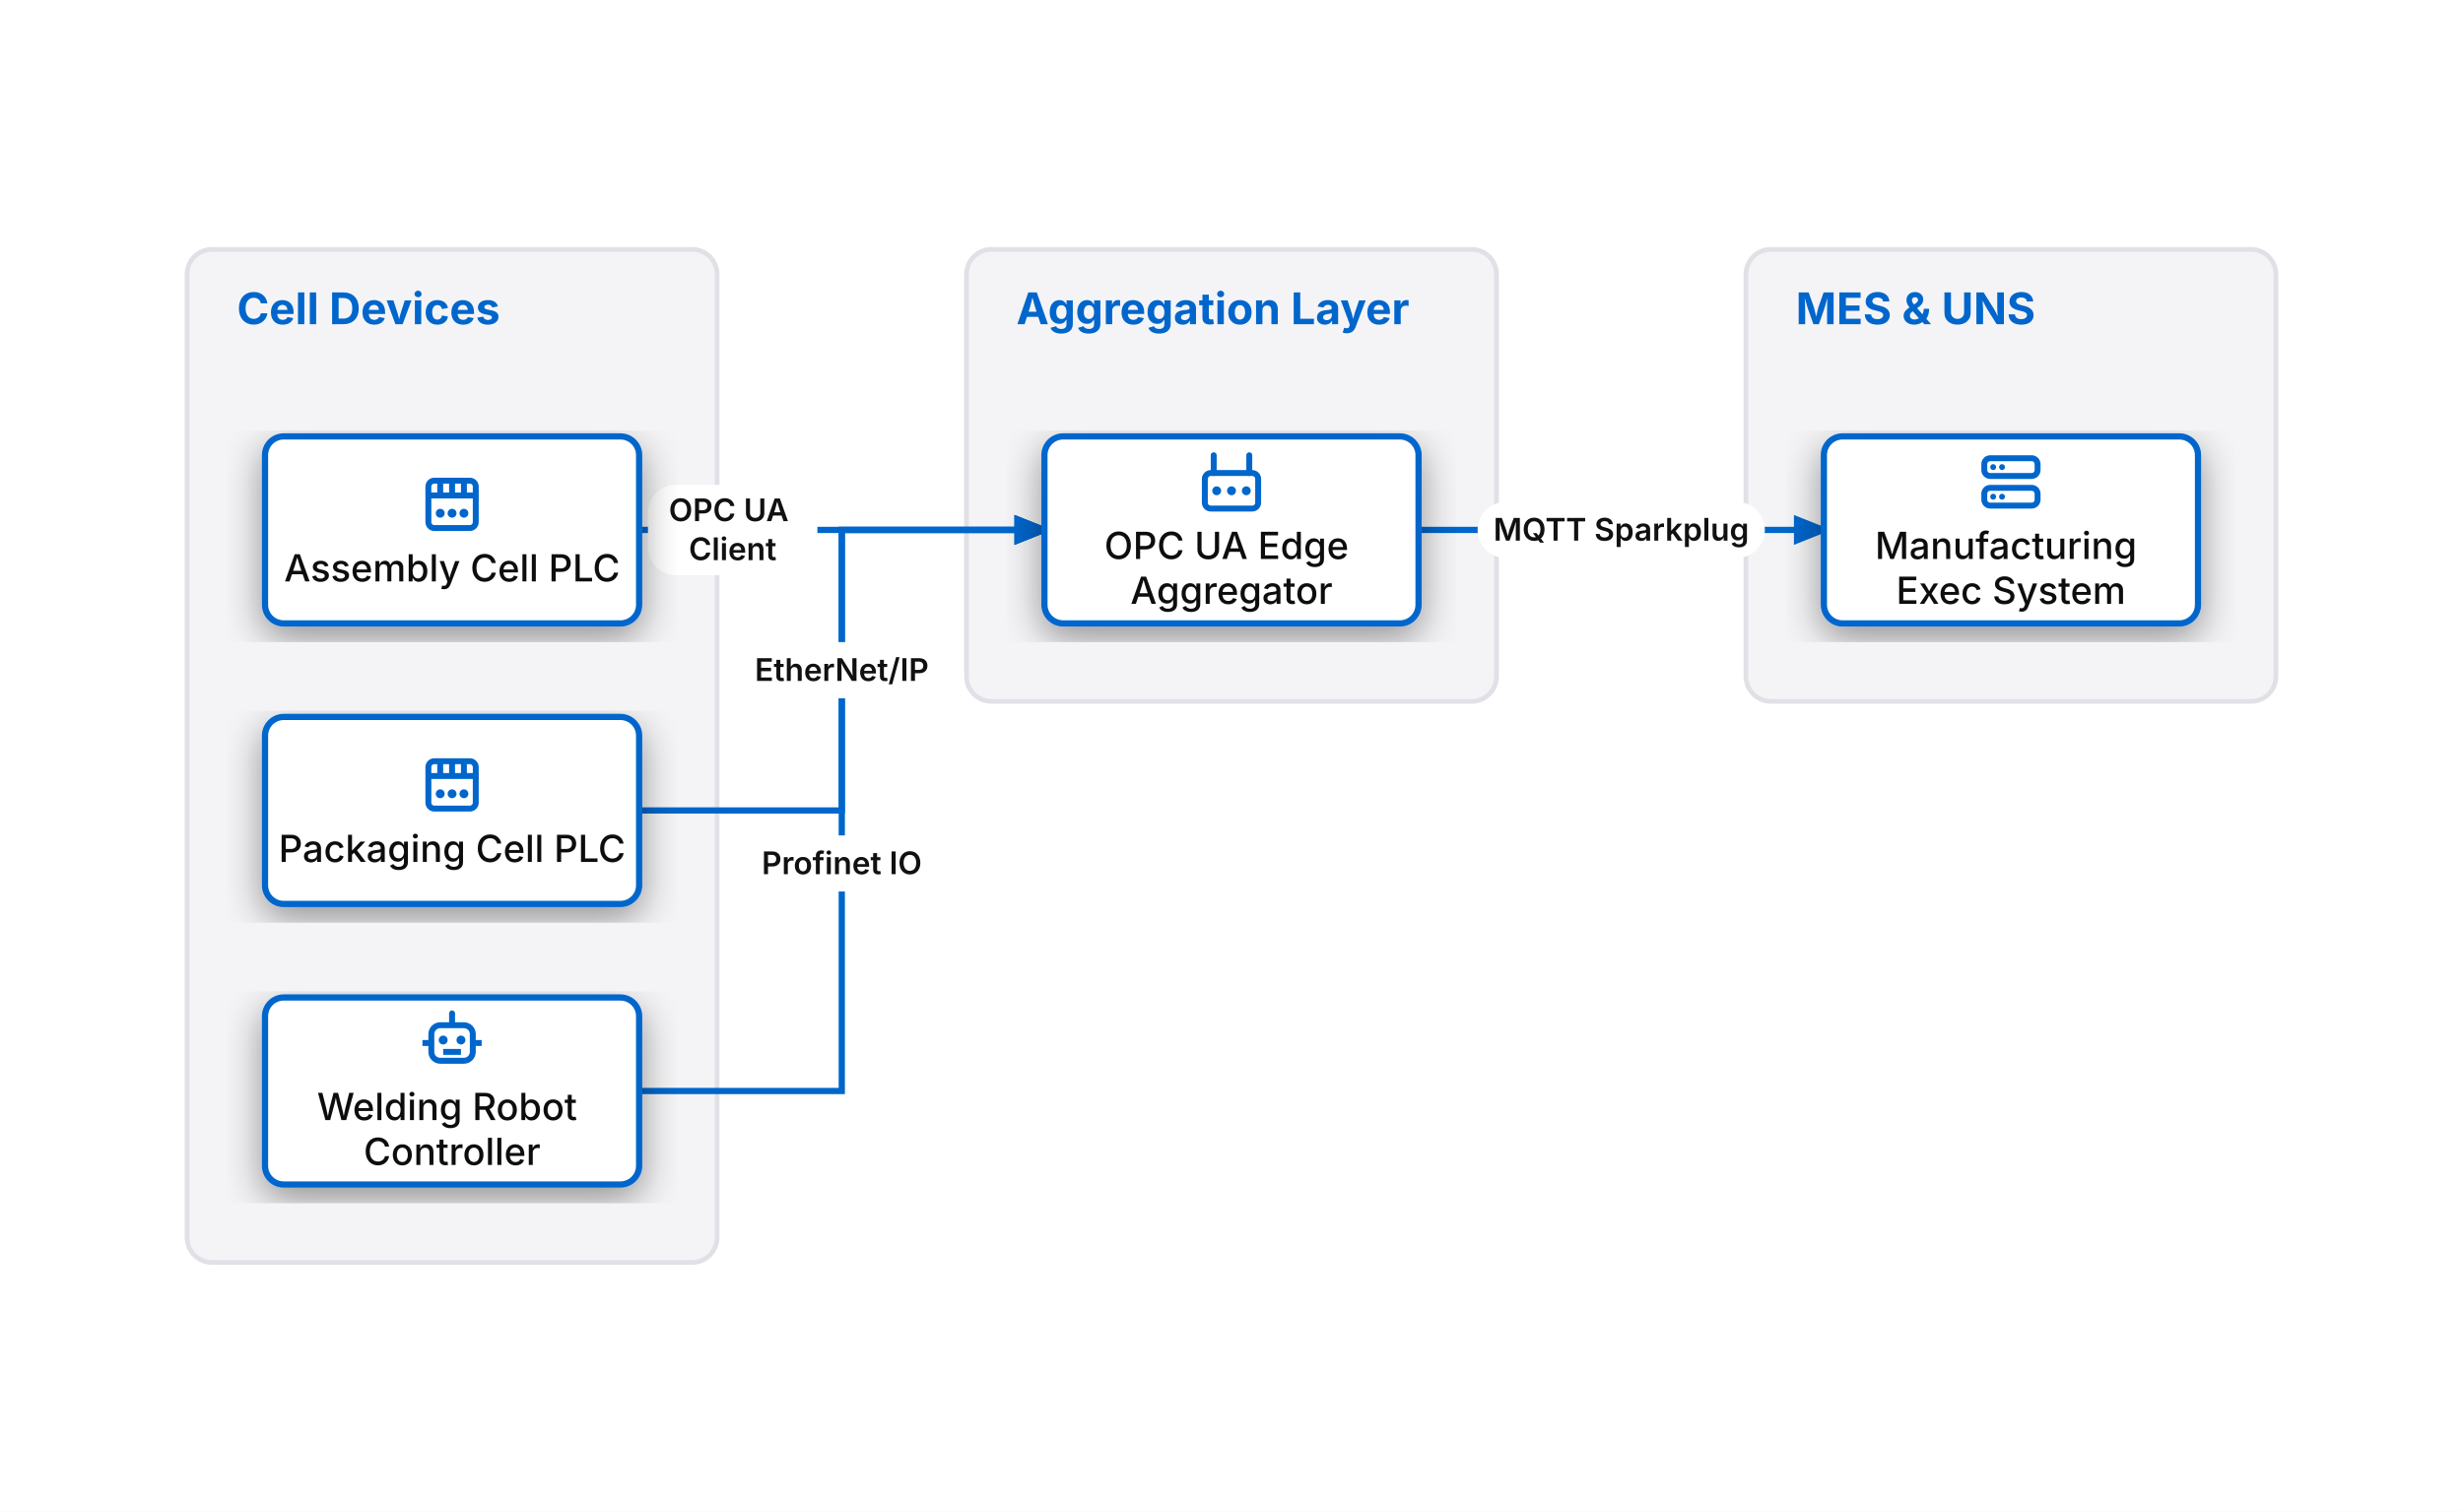
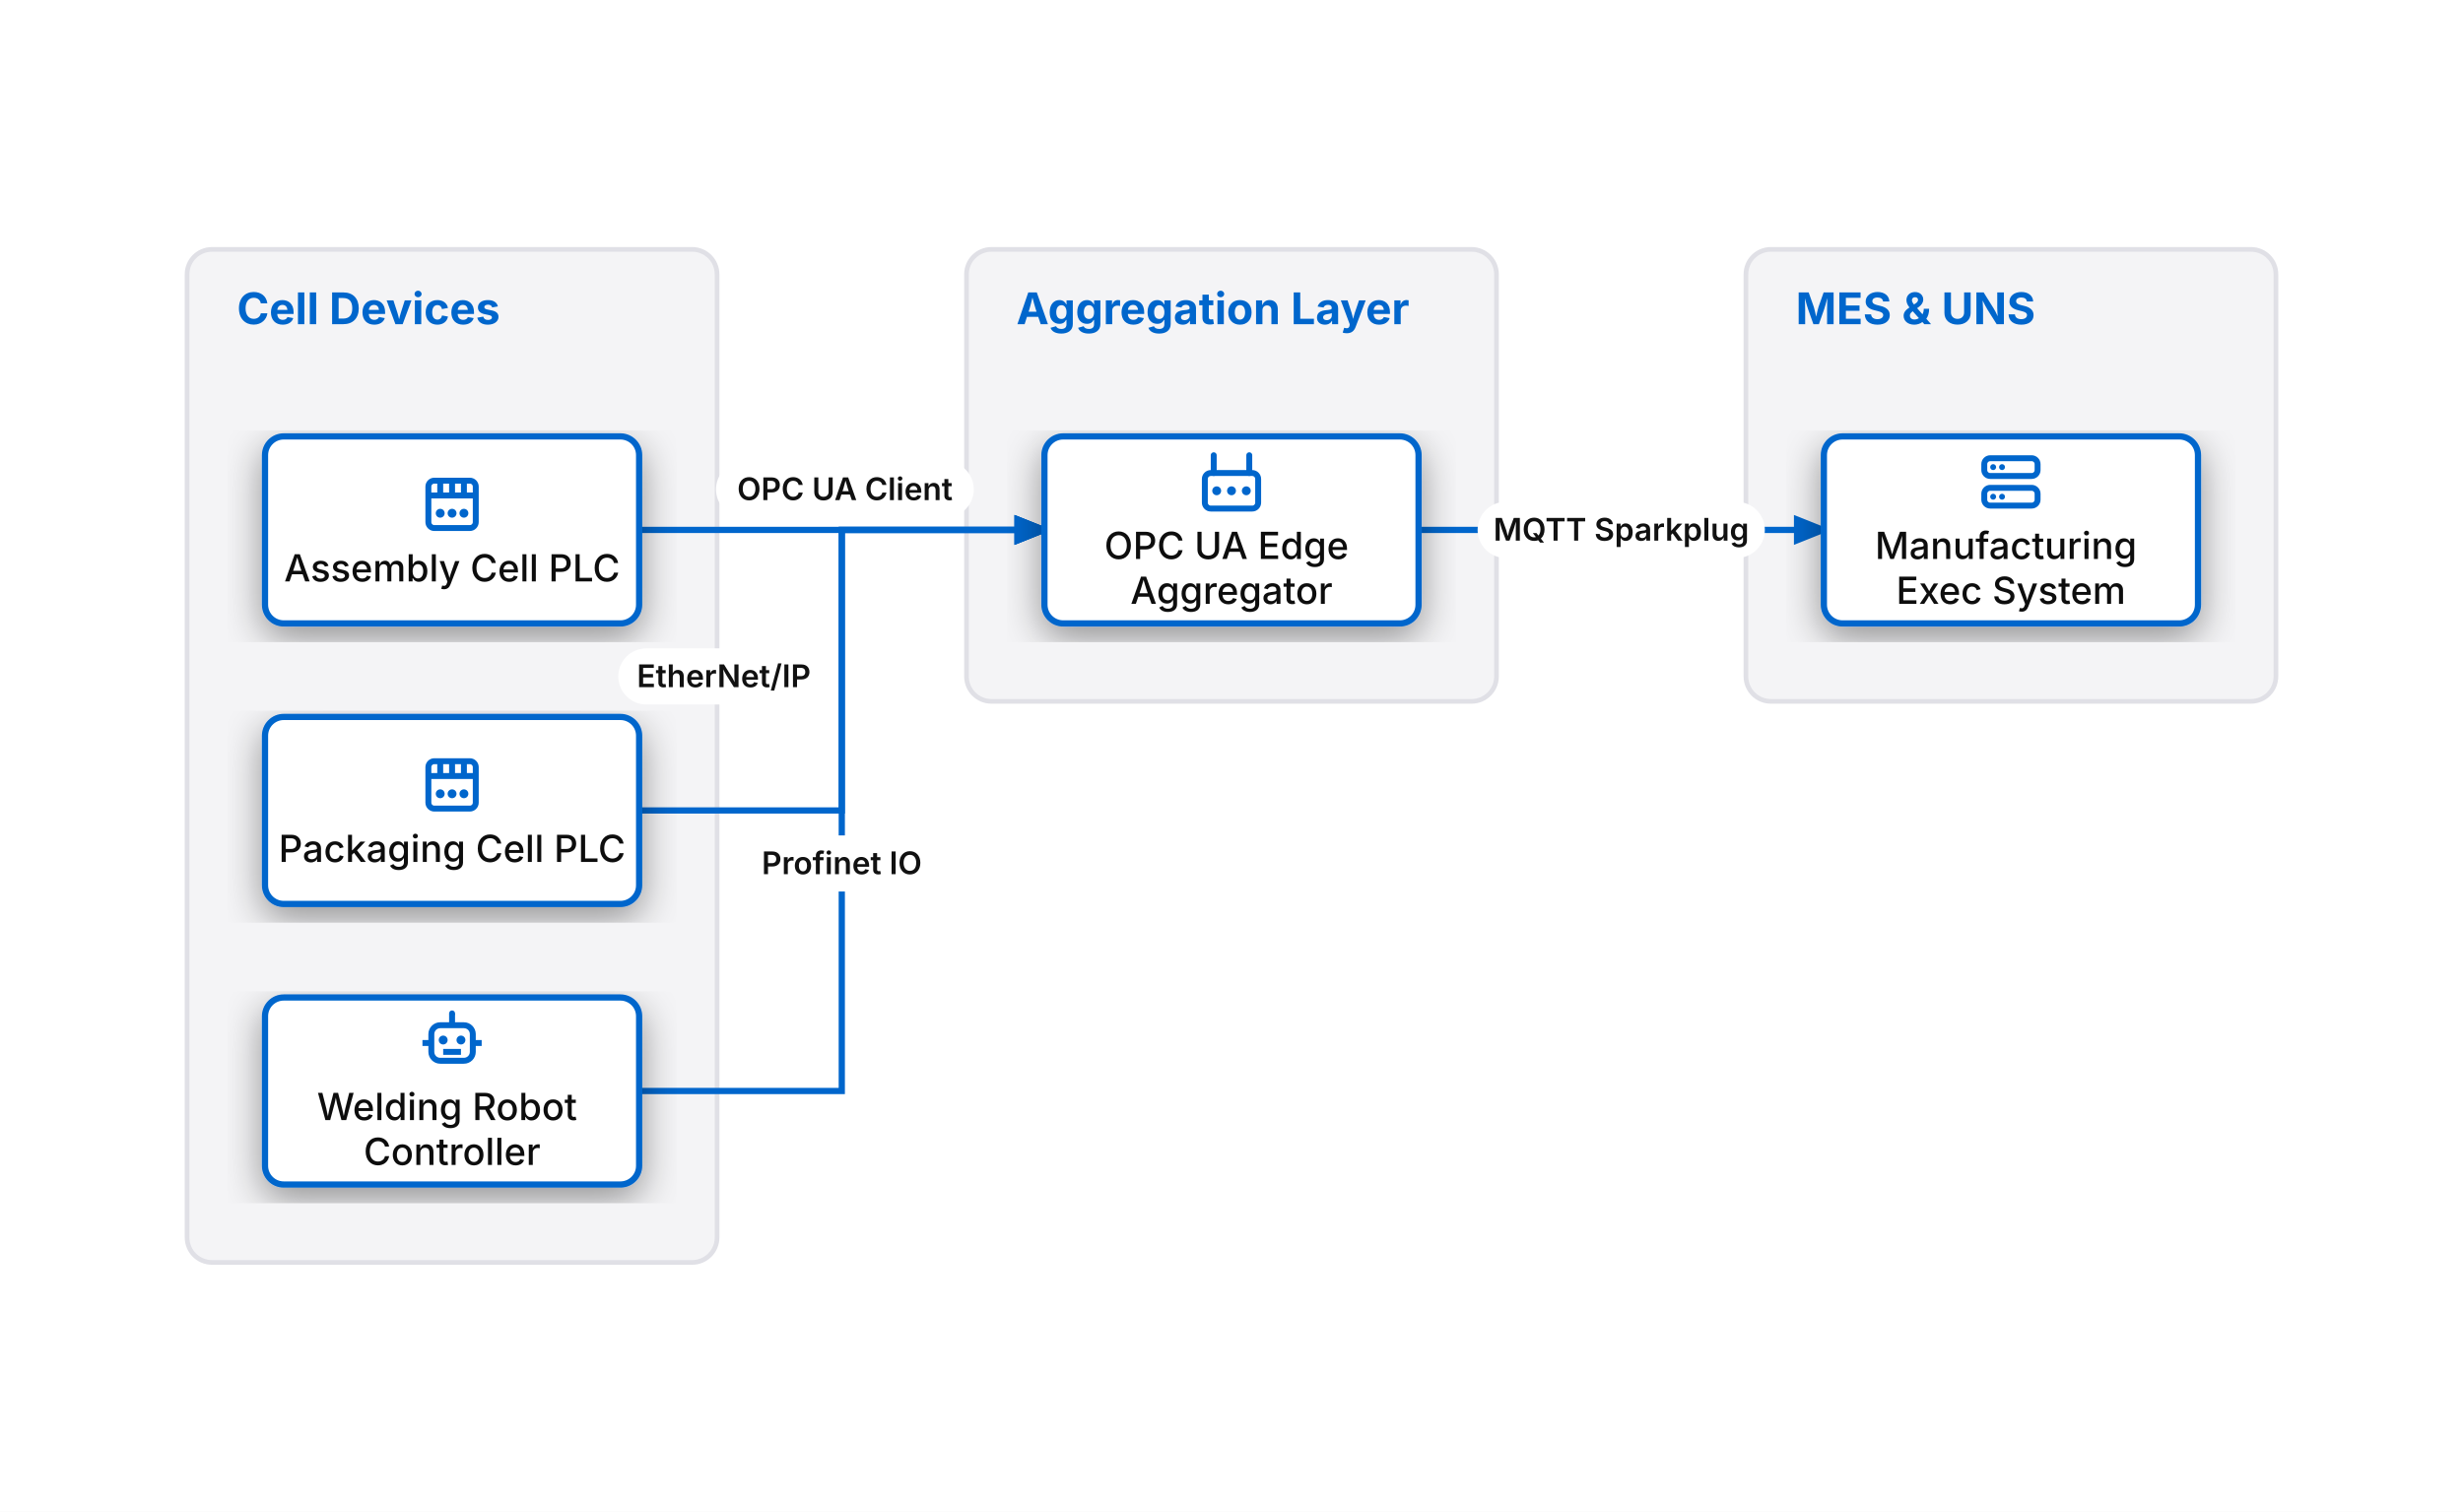
<svg xmlns="http://www.w3.org/2000/svg" viewBox="0 0 790 485" width="790" height="485">
  <defs>
    <marker id="arrow" viewBox="0 0 10 10" refX="8" refY="5" markerWidth="6" markerHeight="6" orient="auto-start-reverse">
      <path d="M 0 1 L 10 5 L 0 9 z" fill="#0066CC" />
    </marker>
    <marker id="arrow-tail" viewBox="0 0 10 10" refX="2" refY="5" markerWidth="6" markerHeight="6" orient="auto">
      <path d="M 10 1 L 0 5 L 10 9 z" fill="#0066CC" />
    </marker>
    <filter id="shadow" x="-10%" y="-10%" width="120%" height="120%">
      <feDropShadow dx="0" dy="4" stdDeviation="6" flood-color="#000000" flood-opacity="0.4" />
    </filter>
  </defs>
  <rect width="100%" height="100%" fill="#FFFFFF" />
  <g id="group_1">
    <rect x="60.0" y="80.0" width="170.0" height="325.0" rx="8" fill="#F4F4F6" stroke="#E0E0E6" stroke-width="1.5" />
    <text x="76" y="104" fill="#0066CC" font-family="Inter, -apple-system, BlinkMacSystemFont, 'Segoe UI', Roboto, sans-serif" font-size="14" font-weight="700" text-anchor="start">Cell Devices</text>
  </g>
  <g id="group_2">
    <rect x="310.0" y="80.0" width="170.0" height="145.0" rx="8" fill="#F4F4F6" stroke="#E0E0E6" stroke-width="1.5" />
    <text x="326" y="104" fill="#0066CC" font-family="Inter, -apple-system, BlinkMacSystemFont, 'Segoe UI', Roboto, sans-serif" font-size="14" font-weight="700" text-anchor="start">Aggregation Layer</text>
  </g>
  <g id="group_3">
    <rect x="560.0" y="80.0" width="170.0" height="145.0" rx="8" fill="#F4F4F6" stroke="#E0E0E6" stroke-width="1.5" />
    <text x="576" y="104" fill="#0066CC" font-family="Inter, -apple-system, BlinkMacSystemFont, 'Segoe UI', Roboto, sans-serif" font-size="14" font-weight="700" text-anchor="start">MES &amp; UNS</text>
  </g>
  <path d="M 205.0 170.0 L 335.0 170.0" fill="none" stroke="#0066CC" stroke-width="2" marker-end="url(#arrow)" />
  <path d="M 205.0 260.0 L 270.0 260.0 L 270.0 170.0 L 335.0 170.0" fill="none" stroke="#0066CC" stroke-width="2" marker-end="url(#arrow)" />
  <path d="M 205.0 350.0 L 270.0 350.0 L 270.0 170.0 L 335.0 170.0" fill="none" stroke="#0066CC" stroke-width="2" marker-end="url(#arrow)" />
  <path d="M 455.0 170.0 L 585.0 170.0" fill="none" stroke="#0066CC" stroke-width="2" marker-end="url(#arrow)" />
  <g class="badge">
-     <rect x="207.83" y="155.5" width="54.34" height="29.0" rx="9.0" fill="#FFFFFF" />
-     <text x="235" y="167.19" text-anchor="middle" fill="#111111" font-family="Inter, -apple-system, BlinkMacSystemFont, 'Segoe UI', Roboto, sans-serif" font-size="10" font-weight="600">
-       <tspan x="235" dy="0">OPC UA</tspan>
-       <tspan x="235" dy="12.5">Client</tspan>
-     </text>
+     <rect x="229.658" y="148.0" width="82.685" height="18.0" rx="9.0" fill="#FFFFFF" />
+     <text x="271" y="160.44" fill="#111111" font-family="Inter, -apple-system, BlinkMacSystemFont, 'Segoe UI', Roboto, sans-serif" font-size="10" font-weight="600" text-anchor="middle">OPC UA Client</text>
  </g>
  <g class="badge">
-     <rect x="236.155" y="206.0" width="67.689" height="18.0" rx="9.0" fill="#FFFFFF" />
-     <text x="270" y="218.44" fill="#111111" font-family="Inter, -apple-system, BlinkMacSystemFont, 'Segoe UI', Roboto, sans-serif" font-size="10" font-weight="600" text-anchor="middle">EtherNet/IP</text>
+     <rect x="198.311" y="208.0" width="67.689" height="18.0" rx="9.0" fill="#FFFFFF" />
+     <text x="232.16" y="220.44" fill="#111111" font-family="Inter, -apple-system, BlinkMacSystemFont, 'Segoe UI', Roboto, sans-serif" font-size="10" font-weight="600" text-anchor="middle">EtherNet/IP</text>
  </g>
  <g class="badge">
    <rect x="238.101" y="268.0" width="63.798" height="18.0" rx="9.0" fill="#FFFFFF" />
    <text x="270" y="280.44" fill="#111111" font-family="Inter, -apple-system, BlinkMacSystemFont, 'Segoe UI', Roboto, sans-serif" font-size="10" font-weight="600" text-anchor="middle">Profinet IO</text>
  </g>
  <g class="badge">
    <rect x="473.934" y="161.0" width="92.133" height="18.0" rx="9.0" fill="#FFFFFF" />
    <text x="520" y="173.44" fill="#111111" font-family="Inter, -apple-system, BlinkMacSystemFont, 'Segoe UI', Roboto, sans-serif" font-size="10" font-weight="600" text-anchor="middle">MQTT Sparkplug</text>
  </g>
  <g id="plc_cell1" filter="url(#shadow)">
    <rect x="85.0" y="140.0" width="120.0" height="60.0" rx="6.0" fill="#FFFFFF" stroke="#0066CC" stroke-width="2.0" />
    <g class="icon icon-plc" transform="translate(133.6, 150.4) scale(0.95)">
      <rect x="4" y="4" width="16" height="16" rx="2" fill="none" stroke="#0066CC" stroke-width="2.0" />
      <line x1="4" y1="9" x2="20" y2="9" stroke="#0066CC" stroke-width="2.0" />
      <line x1="8" y1="4" x2="8" y2="9" stroke="#0066CC" stroke-width="2.0" />
      <line x1="12" y1="4" x2="12" y2="9" stroke="#0066CC" stroke-width="2.0" />
      <line x1="16" y1="4" x2="16" y2="9" stroke="#0066CC" stroke-width="2.0" />
      <circle cx="8" cy="15" r="1.5" fill="#0066CC" />
      <circle cx="12" cy="15" r="1.5" fill="#0066CC" />
      <circle cx="16" cy="15" r="1.5" fill="#0066CC" />
    </g>
    <text x="145" y="186.53" fill="#111111" font-family="Inter, -apple-system, BlinkMacSystemFont, 'Segoe UI', Roboto, sans-serif" font-size="12" font-weight="500" text-anchor="middle">Assembly Cell PLC</text>
  </g>
  <g id="plc_cell2" filter="url(#shadow)">
    <rect x="85.0" y="230.0" width="120.0" height="60.0" rx="6.0" fill="#FFFFFF" stroke="#0066CC" stroke-width="2.0" />
    <g class="icon icon-plc" transform="translate(133.6, 240.4) scale(0.95)">
      <rect x="4" y="4" width="16" height="16" rx="2" fill="none" stroke="#0066CC" stroke-width="2.0" />
      <line x1="4" y1="9" x2="20" y2="9" stroke="#0066CC" stroke-width="2.0" />
      <line x1="8" y1="4" x2="8" y2="9" stroke="#0066CC" stroke-width="2.0" />
      <line x1="12" y1="4" x2="12" y2="9" stroke="#0066CC" stroke-width="2.0" />
      <line x1="16" y1="4" x2="16" y2="9" stroke="#0066CC" stroke-width="2.0" />
      <circle cx="8" cy="15" r="1.5" fill="#0066CC" />
      <circle cx="12" cy="15" r="1.5" fill="#0066CC" />
      <circle cx="16" cy="15" r="1.5" fill="#0066CC" />
    </g>
    <text x="145" y="276.53" fill="#111111" font-family="Inter, -apple-system, BlinkMacSystemFont, 'Segoe UI', Roboto, sans-serif" font-size="12" font-weight="500" text-anchor="middle">Packaging Cell PLC</text>
  </g>
  <g id="robot_cell" filter="url(#shadow)">
    <rect x="85.0" y="320.0" width="120.0" height="60.0" rx="6.0" fill="#FFFFFF" stroke="#0066CC" stroke-width="2.0" />
    <g class="icon icon-robot" transform="translate(133.6, 323.2) scale(0.95)">
      <rect x="5" y="6" width="14" height="12" rx="3" fill="none" stroke="#0066CC" stroke-width="2.0" />
      <circle cx="9" cy="11" r="1.5" fill="#0066CC" />
      <circle cx="15" cy="11" r="1.5" fill="#0066CC" />
      <line x1="9" y1="15" x2="15" y2="15" stroke="#0066CC" stroke-width="2.0" />
      <line x1="12" y1="2" x2="12" y2="6" stroke="#0066CC" stroke-width="2.0" />
      <circle cx="12" cy="2" r="1" fill="#0066CC" />
      <line x1="2" y1="12" x2="5" y2="12" stroke="#0066CC" stroke-width="2.0" />
      <line x1="19" y1="12" x2="22" y2="12" stroke="#0066CC" stroke-width="2.0" />
    </g>
    <text x="145" y="359.33" text-anchor="middle" fill="#111111" font-family="Inter, -apple-system, BlinkMacSystemFont, 'Segoe UI', Roboto, sans-serif" font-size="12" font-weight="500">
      <tspan x="145" dy="0">Welding Robot</tspan>
      <tspan x="145" dy="14.4">Controller</tspan>
    </text>
  </g>
  <g id="agg_gw" filter="url(#shadow)">
    <rect x="335.0" y="140.0" width="120.0" height="60.0" rx="6.0" fill="#FFFFFF" stroke="#0066CC" stroke-width="2.0" />
    <g class="icon icon-gateway" transform="translate(383.6, 143.2) scale(0.95)">
      <line x1="6" y1="9" x2="6" y2="3" stroke="#0066CC" stroke-width="2.0" stroke-linecap="round" />
      <line x1="18" y1="9" x2="18" y2="3" stroke="#0066CC" stroke-width="2.0" stroke-linecap="round" />
      <rect x="3" y="9" width="18" height="12" rx="2" fill="none" stroke="#0066CC" stroke-width="2.0" />
      <circle cx="7" cy="15" r="1.5" fill="#0066CC" />
      <circle cx="12" cy="15" r="1.5" fill="#0066CC" />
      <circle cx="17" cy="15" r="1.5" fill="#0066CC" />
    </g>
    <text x="395" y="179.33" text-anchor="middle" fill="#111111" font-family="Inter, -apple-system, BlinkMacSystemFont, 'Segoe UI', Roboto, sans-serif" font-size="12" font-weight="500">
      <tspan x="395" dy="0">OPC UA Edge</tspan>
      <tspan x="395" dy="14.4">Aggregator</tspan>
    </text>
  </g>
  <g id="mes" filter="url(#shadow)">
    <rect x="585.0" y="140.0" width="120.0" height="60.0" rx="6.0" fill="#FFFFFF" stroke="#0066CC" stroke-width="2.0" />
    <g class="icon icon-server" transform="translate(633.6, 143.2) scale(0.95)">
      <rect x="3" y="4" width="18" height="6" rx="2" fill="none" stroke="#0066CC" stroke-width="2.0" />
      <rect x="3" y="14" width="18" height="6" rx="2" fill="none" stroke="#0066CC" stroke-width="2.0" />
      <circle cx="6" cy="7" r="1" fill="#0066CC" />
      <circle cx="9" cy="7" r="1" fill="#0066CC" />
      <circle cx="6" cy="17" r="1" fill="#0066CC" />
      <circle cx="9" cy="17" r="1" fill="#0066CC" />
    </g>
    <text x="645" y="179.33" text-anchor="middle" fill="#111111" font-family="Inter, -apple-system, BlinkMacSystemFont, 'Segoe UI', Roboto, sans-serif" font-size="12" font-weight="500">
      <tspan x="645" dy="0">Manufacturing</tspan>
      <tspan x="645" dy="14.4">Exec System</tspan>
    </text>
  </g>
</svg>
